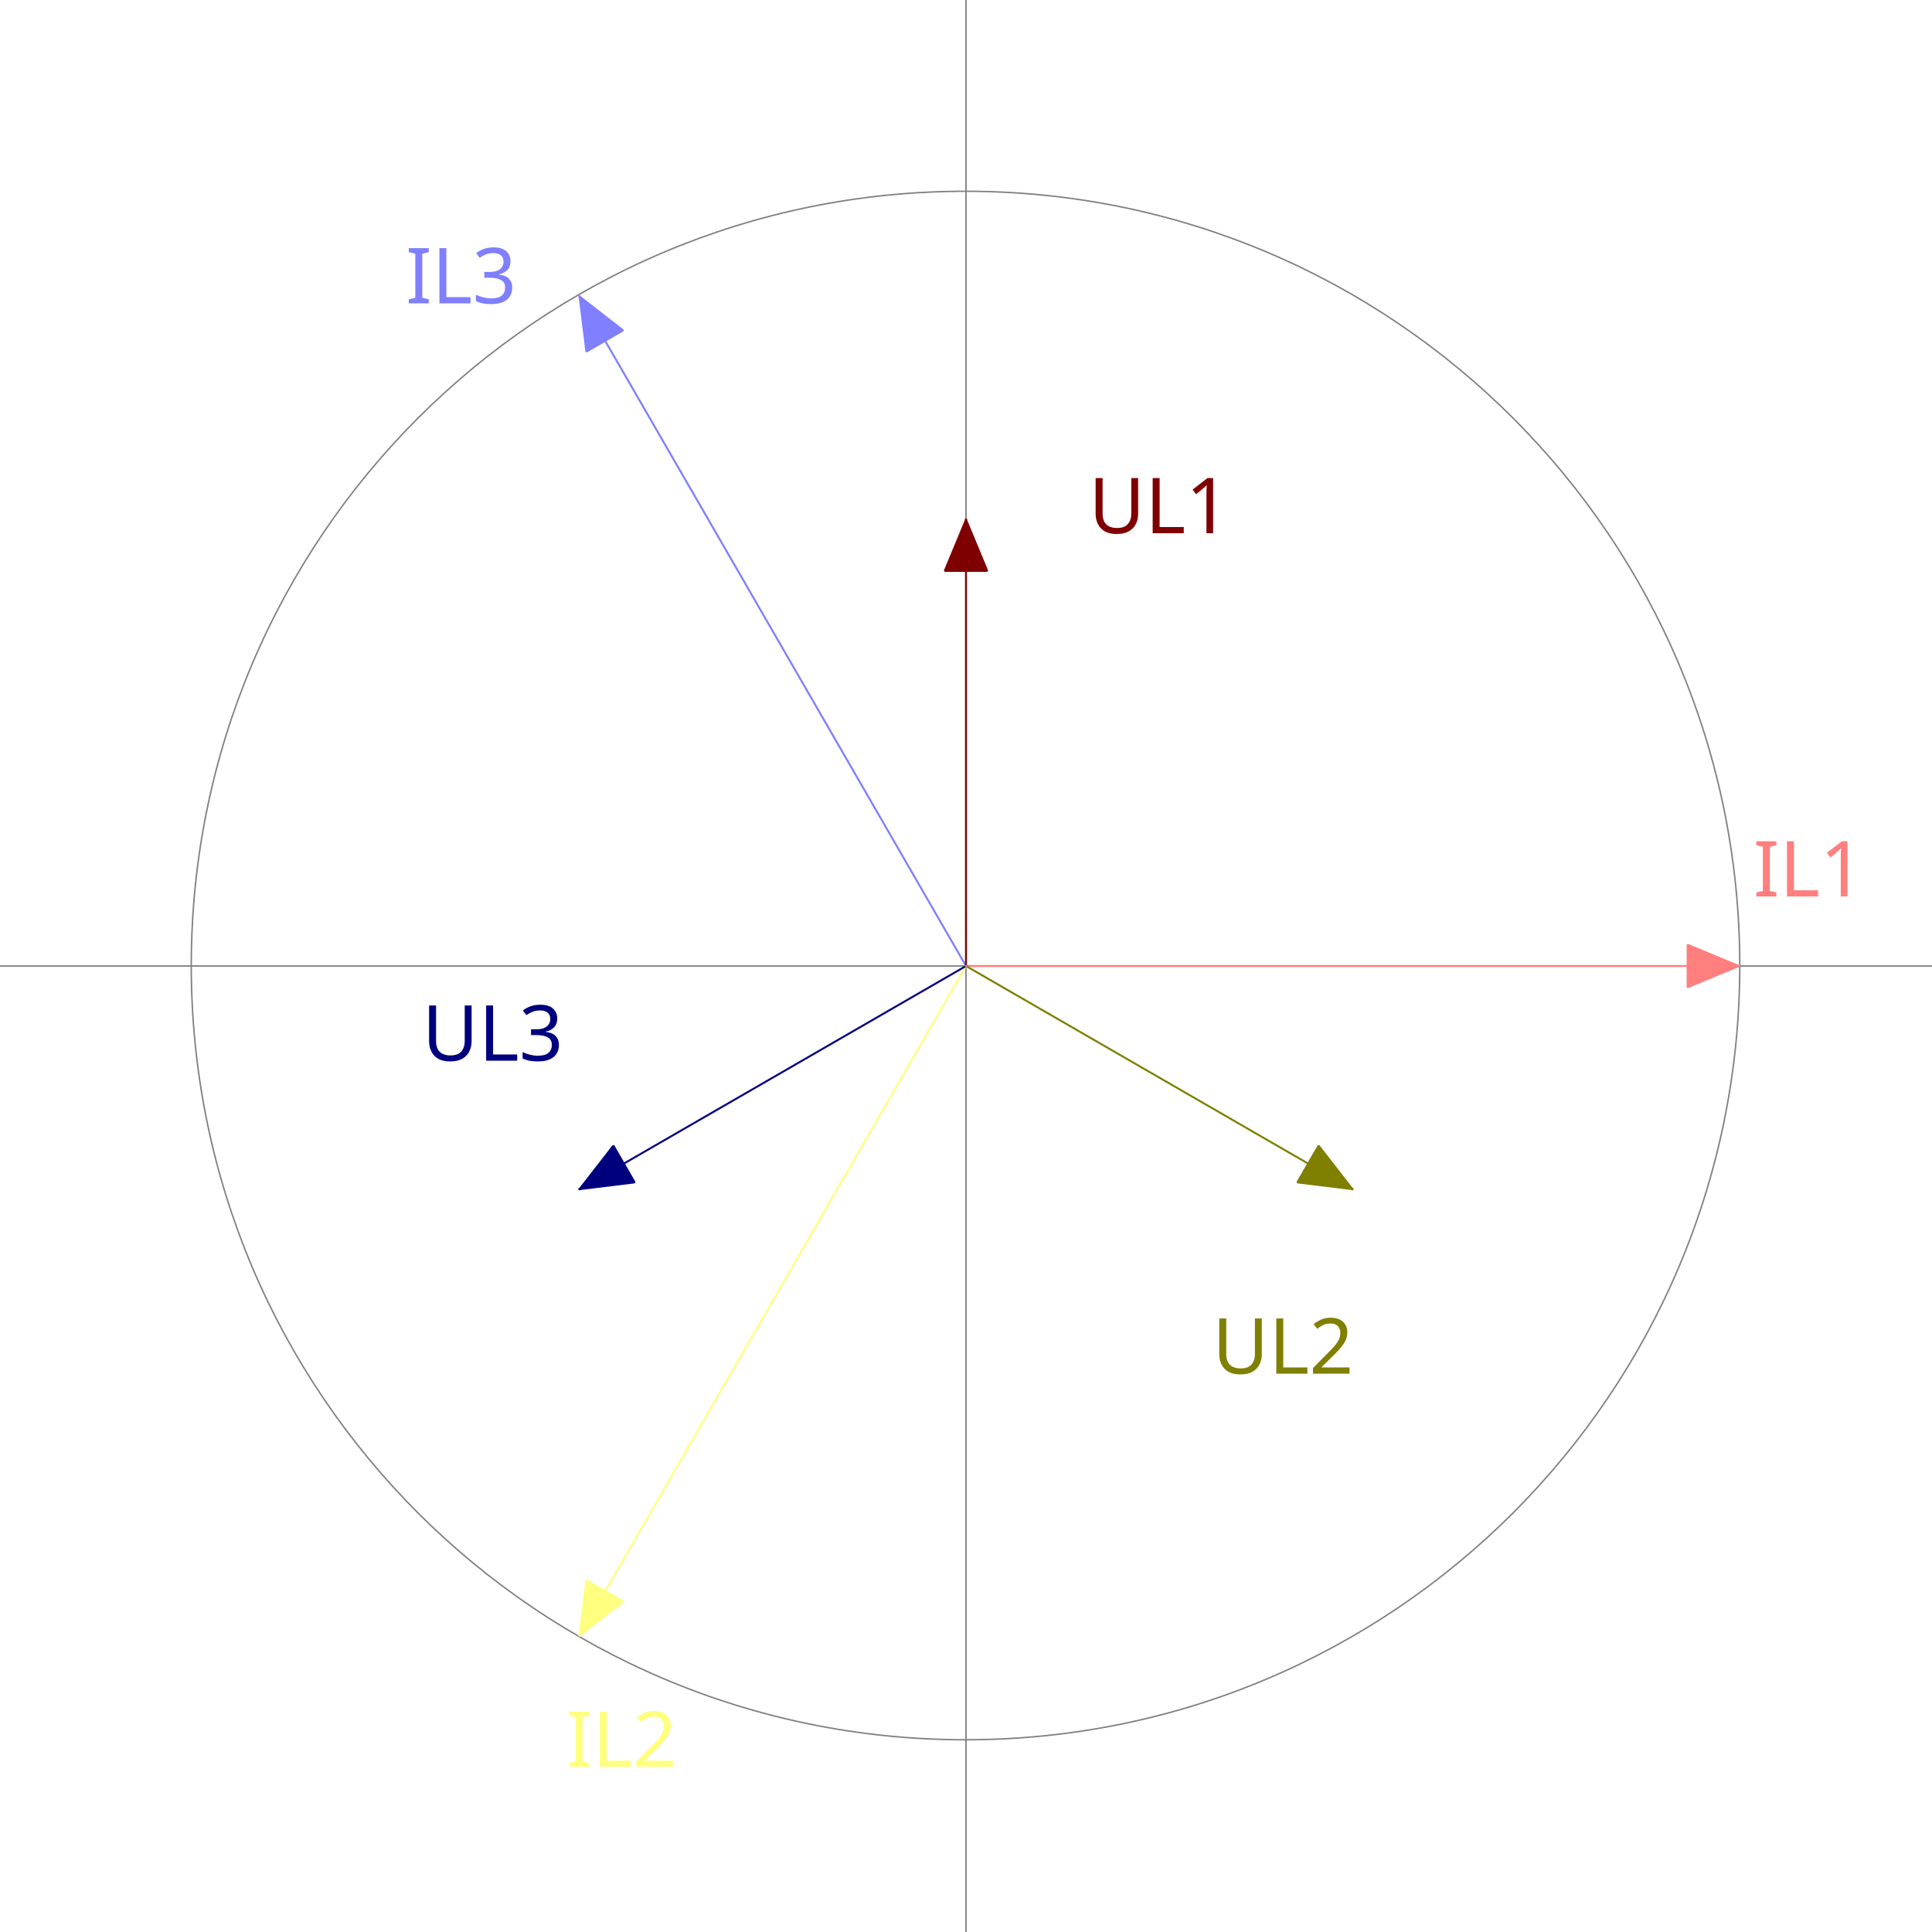
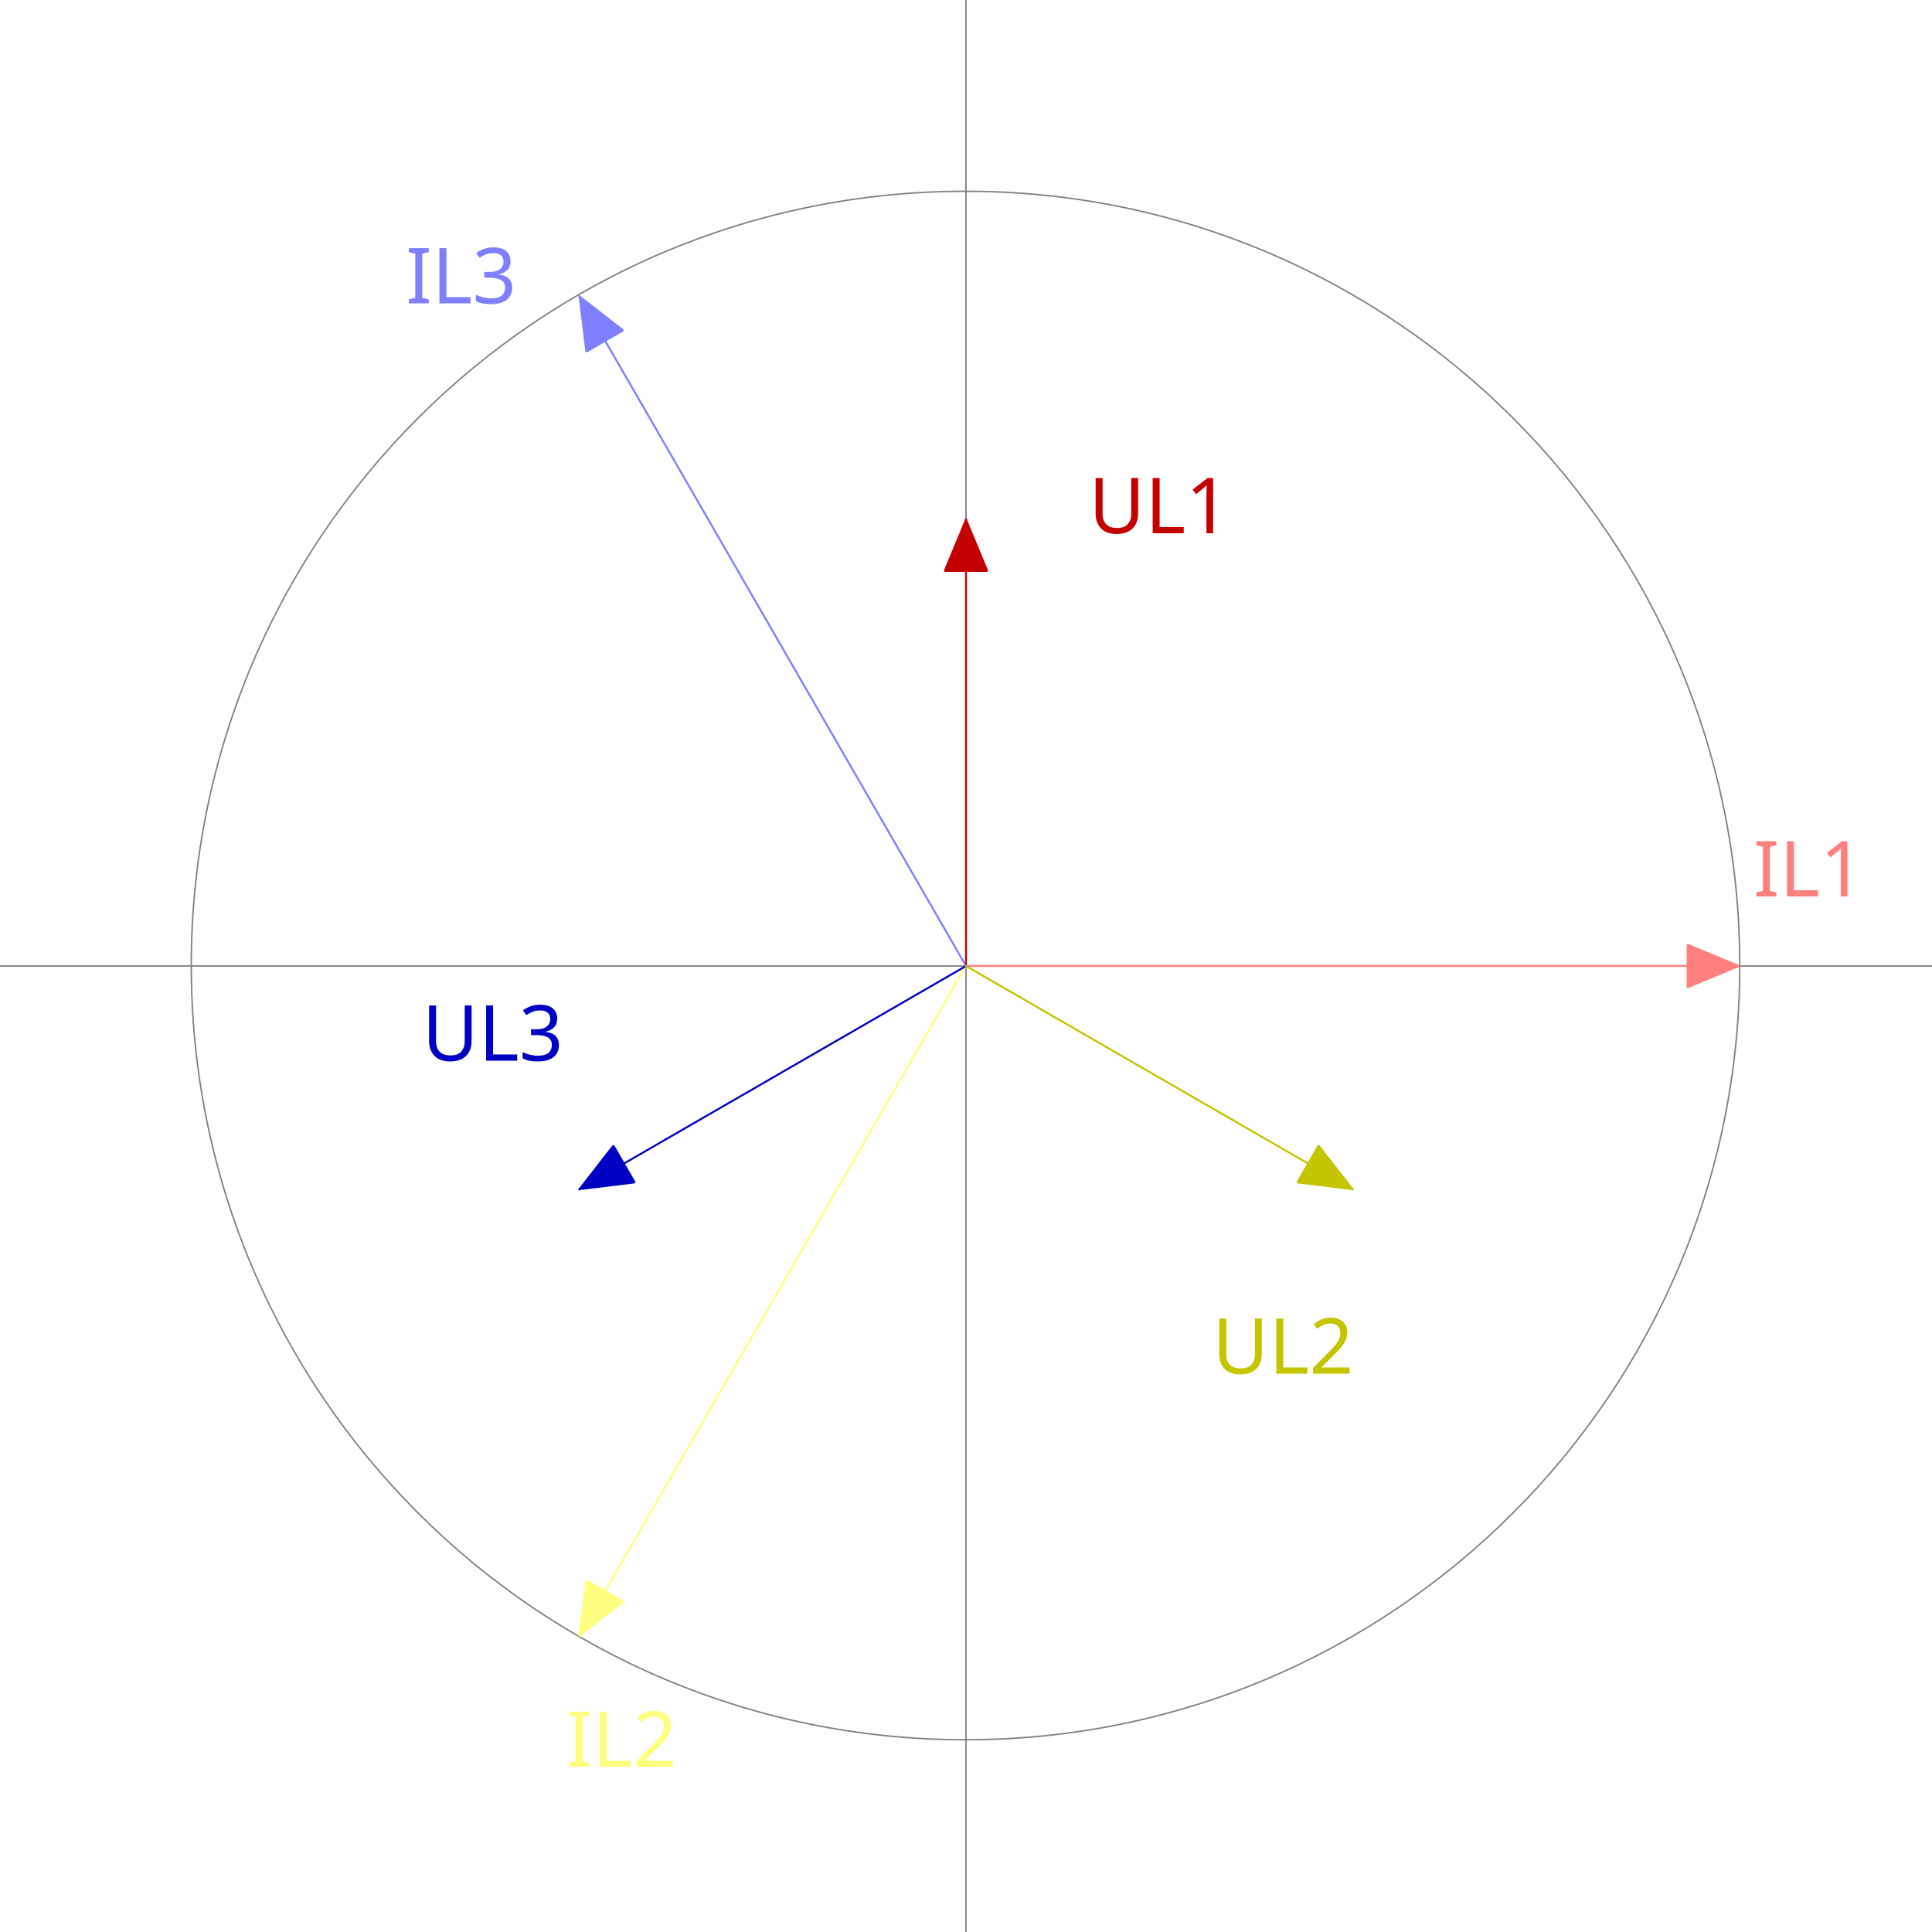
<svg xmlns="http://www.w3.org/2000/svg" width="705.556mm" height="705.556mm" viewBox="0 0 2000 2000" version="1.2" baseProfile="tiny">
  <defs>
</defs>
  <g fill="none" stroke="black" stroke-width="1" fill-rule="evenodd" stroke-linecap="square" stroke-linejoin="bevel">
    <g fill="none" stroke="#808080" stroke-opacity="1" stroke-width="1.5" stroke-linecap="square" stroke-linejoin="bevel" transform="matrix(1,0,0,1,0,0)" font-family="Sans" font-size="80" font-weight="400" font-style="normal">
      <polyline fill="none" vector-effect="none" points="0,1000 2000,1000 " />
      <polyline fill="none" vector-effect="none" points="1000,0 1000,2000 " />
      <path vector-effect="none" fill-rule="evenodd" d="M1801,999.5 C1801,556.844 1442.16,198 999.5,198 C556.844,198 198,556.844 198,999.5 C198,1442.16 556.844,1801 999.5,1801 C1442.16,1801 1801,1442.16 1801,999.5 " />
    </g>
    <g fill="none" stroke="#7f7fff" stroke-opacity="1" stroke-width="2" stroke-linecap="square" stroke-linejoin="bevel" transform="matrix(1,0,0,1,0,0)" font-family="Sans" font-size="80" font-weight="400" font-style="normal">
      <path vector-effect="none" fill-rule="evenodd" d="M600,307 L645,342 L607,364 L600,307" />
    </g>
    <g fill="#7f7fff" fill-opacity="1" stroke="none" transform="matrix(1,0,0,1,0,0)" font-family="Sans" font-size="80" font-weight="400" font-style="normal">
      <path vector-effect="none" fill-rule="evenodd" d="M600,307 L645,342 L607,364" />
    </g>
    <g fill="none" stroke="#7f7fff" stroke-opacity="1" stroke-width="2" stroke-linecap="square" stroke-linejoin="bevel" transform="matrix(1,0,0,1,0,0)" font-family="Sans" font-size="80" font-weight="400" font-style="normal">
      <polyline fill="none" vector-effect="none" points="1000,1000 600,307 " />
      <text fill="#7f7fff" fill-opacity="1" stroke="none" xml:space="preserve" x="420" y="314" font-family="Sans" font-size="80" font-weight="400" font-style="normal">IL3</text>
    </g>
    <g fill="none" stroke="#ffff7f" stroke-opacity="1" stroke-width="2" stroke-linecap="square" stroke-linejoin="bevel" transform="matrix(1,0,0,1,0,0)" font-family="Sans" font-size="80" font-weight="400" font-style="normal">
      <path vector-effect="none" fill-rule="evenodd" d="M600,1693 L607,1636 L645,1658 L600,1693" />
    </g>
    <g fill="#ffff7f" fill-opacity="1" stroke="none" transform="matrix(1,0,0,1,0,0)" font-family="Sans" font-size="80" font-weight="400" font-style="normal">
      <path vector-effect="none" fill-rule="evenodd" d="M600,1693 L607,1636 L645,1658" />
    </g>
    <g fill="none" stroke="#ffff7f" stroke-opacity="1" stroke-width="2" stroke-linecap="square" stroke-linejoin="bevel" transform="matrix(1,0,0,1,0,0)" font-family="Sans" font-size="80" font-weight="400" font-style="normal">
      <polyline fill="none" vector-effect="none" points="1000,1000 600,1693 " />
      <text fill="#ffff7f" fill-opacity="1" stroke="none" xml:space="preserve" x="586" y="1829" font-family="Sans" font-size="80" font-weight="400" font-style="normal">IL2</text>
    </g>
    <g fill="none" stroke="#ff7f7f" stroke-opacity="1" stroke-width="2" stroke-linecap="square" stroke-linejoin="bevel" transform="matrix(1,0,0,1,0,0)" font-family="Sans" font-size="80" font-weight="400" font-style="normal">
      <path vector-effect="none" fill-rule="evenodd" d="M1800,1000 L1747,1022 L1747,978 L1800,1000" />
    </g>
    <g fill="#ff7f7f" fill-opacity="1" stroke="none" transform="matrix(1,0,0,1,0,0)" font-family="Sans" font-size="80" font-weight="400" font-style="normal">
      <path vector-effect="none" fill-rule="evenodd" d="M1800,1000 L1747,1022 L1747,978" />
    </g>
    <g fill="none" stroke="#ff7f7f" stroke-opacity="1" stroke-width="2" stroke-linecap="square" stroke-linejoin="bevel" transform="matrix(1,0,0,1,0,0)" font-family="Sans" font-size="80" font-weight="400" font-style="normal">
      <polyline fill="none" vector-effect="none" points="1000,1000 1800,1000 " />
      <text fill="#ff7f7f" fill-opacity="1" stroke="none" xml:space="preserve" x="1815" y="928" font-family="Sans" font-size="80" font-weight="400" font-style="normal">IL1</text>
    </g>
-     <g fill="none" stroke="#7f0000" stroke-opacity="1" stroke-width="2" stroke-linecap="square" stroke-linejoin="bevel" transform="matrix(1,0,0,1,0,0)" font-family="Sans" font-size="80" font-weight="400" font-style="normal">
+     <g fill="none" stroke="#c40000" stroke-opacity="1" stroke-width="2" stroke-linecap="square" stroke-linejoin="bevel" transform="matrix(1,0,0,1,0,0)" font-family="Sans" font-size="80" font-weight="400" font-style="normal">
      <path vector-effect="none" fill-rule="evenodd" d="M1000,538 L1022,591 L978,591 L1000,538" />
    </g>
-     <g fill="#7f0000" fill-opacity="1" stroke="none" transform="matrix(1,0,0,1,0,0)" font-family="Sans" font-size="80" font-weight="400" font-style="normal">
+     <g fill="#c40000" fill-opacity="1" stroke="none" transform="matrix(1,0,0,1,0,0)" font-family="Sans" font-size="80" font-weight="400" font-style="normal">
      <path vector-effect="none" fill-rule="evenodd" d="M1000,538 L1022,591 L978,591" />
    </g>
-     <g fill="none" stroke="#7f0000" stroke-opacity="1" stroke-width="2" stroke-linecap="square" stroke-linejoin="bevel" transform="matrix(1,0,0,1,0,0)" font-family="Sans" font-size="80" font-weight="400" font-style="normal">
+     <g fill="none" stroke="#c40000" stroke-opacity="1" stroke-width="2" stroke-linecap="square" stroke-linejoin="bevel" transform="matrix(1,0,0,1,0,0)" font-family="Sans" font-size="80" font-weight="400" font-style="normal">
      <polyline fill="none" vector-effect="none" points="1000,1000 1000,538 " />
-       <text fill="#7f0000" fill-opacity="1" stroke="none" xml:space="preserve" x="1127" y="552" font-family="Sans" font-size="80" font-weight="400" font-style="normal">UL1</text>
+       <text fill="#c40000" fill-opacity="1" stroke="none" xml:space="preserve" x="1127" y="552" font-family="Sans" font-size="80" font-weight="400" font-style="normal">UL1</text>
    </g>
-     <g fill="none" stroke="#00007f" stroke-opacity="1" stroke-width="2" stroke-linecap="square" stroke-linejoin="bevel" transform="matrix(1,0,0,1,0,0)" font-family="Sans" font-size="80" font-weight="400" font-style="normal">
+     <g fill="none" stroke="#0000c4" stroke-opacity="1" stroke-width="2" stroke-linecap="square" stroke-linejoin="bevel" transform="matrix(1,0,0,1,0,0)" font-family="Sans" font-size="80" font-weight="400" font-style="normal">
      <path vector-effect="none" fill-rule="evenodd" d="M600,1231 L635,1186 L657,1224 L600,1231" />
    </g>
-     <g fill="#00007f" fill-opacity="1" stroke="none" transform="matrix(1,0,0,1,0,0)" font-family="Sans" font-size="80" font-weight="400" font-style="normal">
+     <g fill="#0000c4" fill-opacity="1" stroke="none" transform="matrix(1,0,0,1,0,0)" font-family="Sans" font-size="80" font-weight="400" font-style="normal">
      <path vector-effect="none" fill-rule="evenodd" d="M600,1231 L635,1186 L657,1224" />
    </g>
-     <g fill="none" stroke="#00007f" stroke-opacity="1" stroke-width="2" stroke-linecap="square" stroke-linejoin="bevel" transform="matrix(1,0,0,1,0,0)" font-family="Sans" font-size="80" font-weight="400" font-style="normal">
+     <g fill="none" stroke="#0000c4" stroke-opacity="1" stroke-width="2" stroke-linecap="square" stroke-linejoin="bevel" transform="matrix(1,0,0,1,0,0)" font-family="Sans" font-size="80" font-weight="400" font-style="normal">
      <polyline fill="none" vector-effect="none" points="1000,1000 600,1231 " />
-       <text fill="#00007f" fill-opacity="1" stroke="none" xml:space="preserve" x="437" y="1098" font-family="Sans" font-size="80" font-weight="400" font-style="normal">UL3</text>
+       <text fill="#0000c4" fill-opacity="1" stroke="none" xml:space="preserve" x="437" y="1098" font-family="Sans" font-size="80" font-weight="400" font-style="normal">UL3</text>
    </g>
-     <g fill="none" stroke="#7f7f00" stroke-opacity="1" stroke-width="2" stroke-linecap="square" stroke-linejoin="bevel" transform="matrix(1,0,0,1,0,0)" font-family="Sans" font-size="80" font-weight="400" font-style="normal">
+     <g fill="none" stroke="#c4c400" stroke-opacity="1" stroke-width="2" stroke-linecap="square" stroke-linejoin="bevel" transform="matrix(1,0,0,1,0,0)" font-family="Sans" font-size="80" font-weight="400" font-style="normal">
      <path vector-effect="none" fill-rule="evenodd" d="M1400,1231 L1343,1224 L1365,1186 L1400,1231" />
    </g>
-     <g fill="#7f7f00" fill-opacity="1" stroke="none" transform="matrix(1,0,0,1,0,0)" font-family="Sans" font-size="80" font-weight="400" font-style="normal">
+     <g fill="#c4c400" fill-opacity="1" stroke="none" transform="matrix(1,0,0,1,0,0)" font-family="Sans" font-size="80" font-weight="400" font-style="normal">
      <path vector-effect="none" fill-rule="evenodd" d="M1400,1231 L1343,1224 L1365,1186" />
    </g>
-     <g fill="none" stroke="#7f7f00" stroke-opacity="1" stroke-width="2" stroke-linecap="square" stroke-linejoin="bevel" transform="matrix(1,0,0,1,0,0)" font-family="Sans" font-size="80" font-weight="400" font-style="normal">
+     <g fill="none" stroke="#c4c400" stroke-opacity="1" stroke-width="2" stroke-linecap="square" stroke-linejoin="bevel" transform="matrix(1,0,0,1,0,0)" font-family="Sans" font-size="80" font-weight="400" font-style="normal">
      <polyline fill="none" vector-effect="none" points="1000,1000 1400,1231 " />
-       <text fill="#7f7f00" fill-opacity="1" stroke="none" xml:space="preserve" x="1255" y="1422" font-family="Sans" font-size="80" font-weight="400" font-style="normal">UL2</text>
+       <text fill="#c4c400" fill-opacity="1" stroke="none" xml:space="preserve" x="1255" y="1422" font-family="Sans" font-size="80" font-weight="400" font-style="normal">UL2</text>
    </g>
    <g fill="none" stroke="#a0a0a4" stroke-opacity="1" stroke-width="2" stroke-linecap="square" stroke-linejoin="bevel" transform="matrix(1,0,0,1,0,0)" font-family="Sans" font-size="80" font-weight="400" font-style="normal">
</g>
    <g fill="#a0a0a4" fill-opacity="1" stroke="none" transform="matrix(1,0,0,1,0,0)" font-family="Sans" font-size="80" font-weight="400" font-style="normal">
      <rect x="999" y="999" width="2" height="2" />
    </g>
    <g fill="none" stroke="#a0a0a4" stroke-opacity="1" stroke-width="2" stroke-linecap="square" stroke-linejoin="bevel" transform="matrix(1,0,0,1,0,0)" font-family="Sans" font-size="80" font-weight="400" font-style="normal">
</g>
  </g>
</svg>
